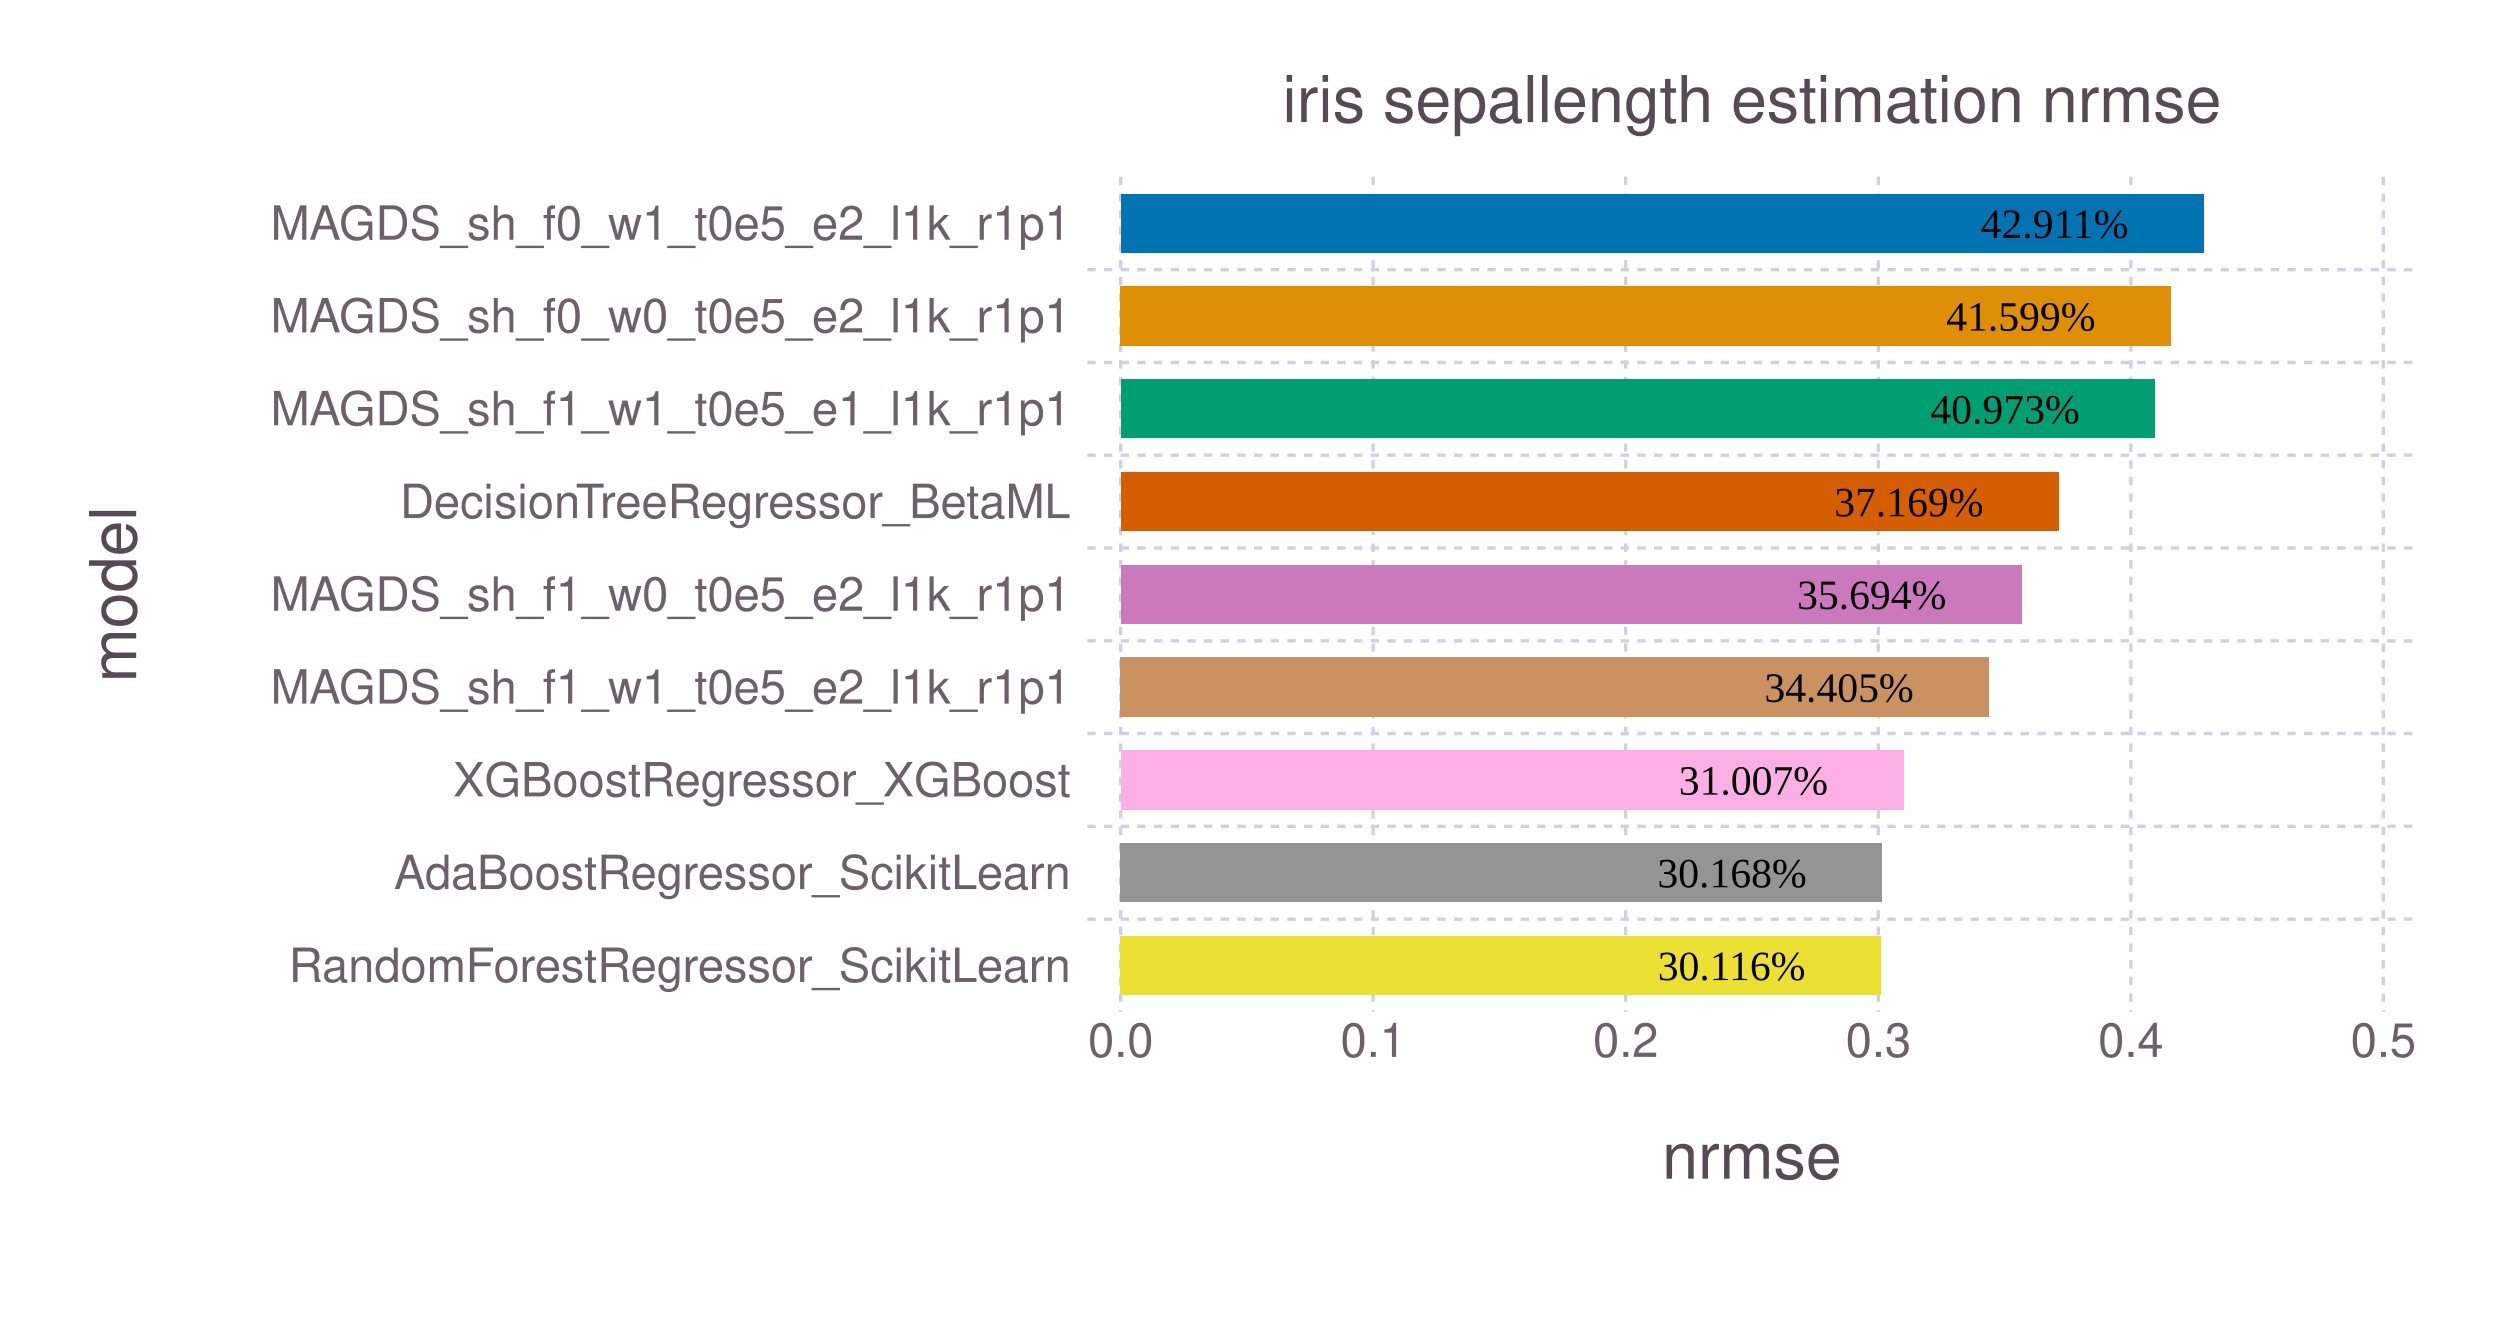
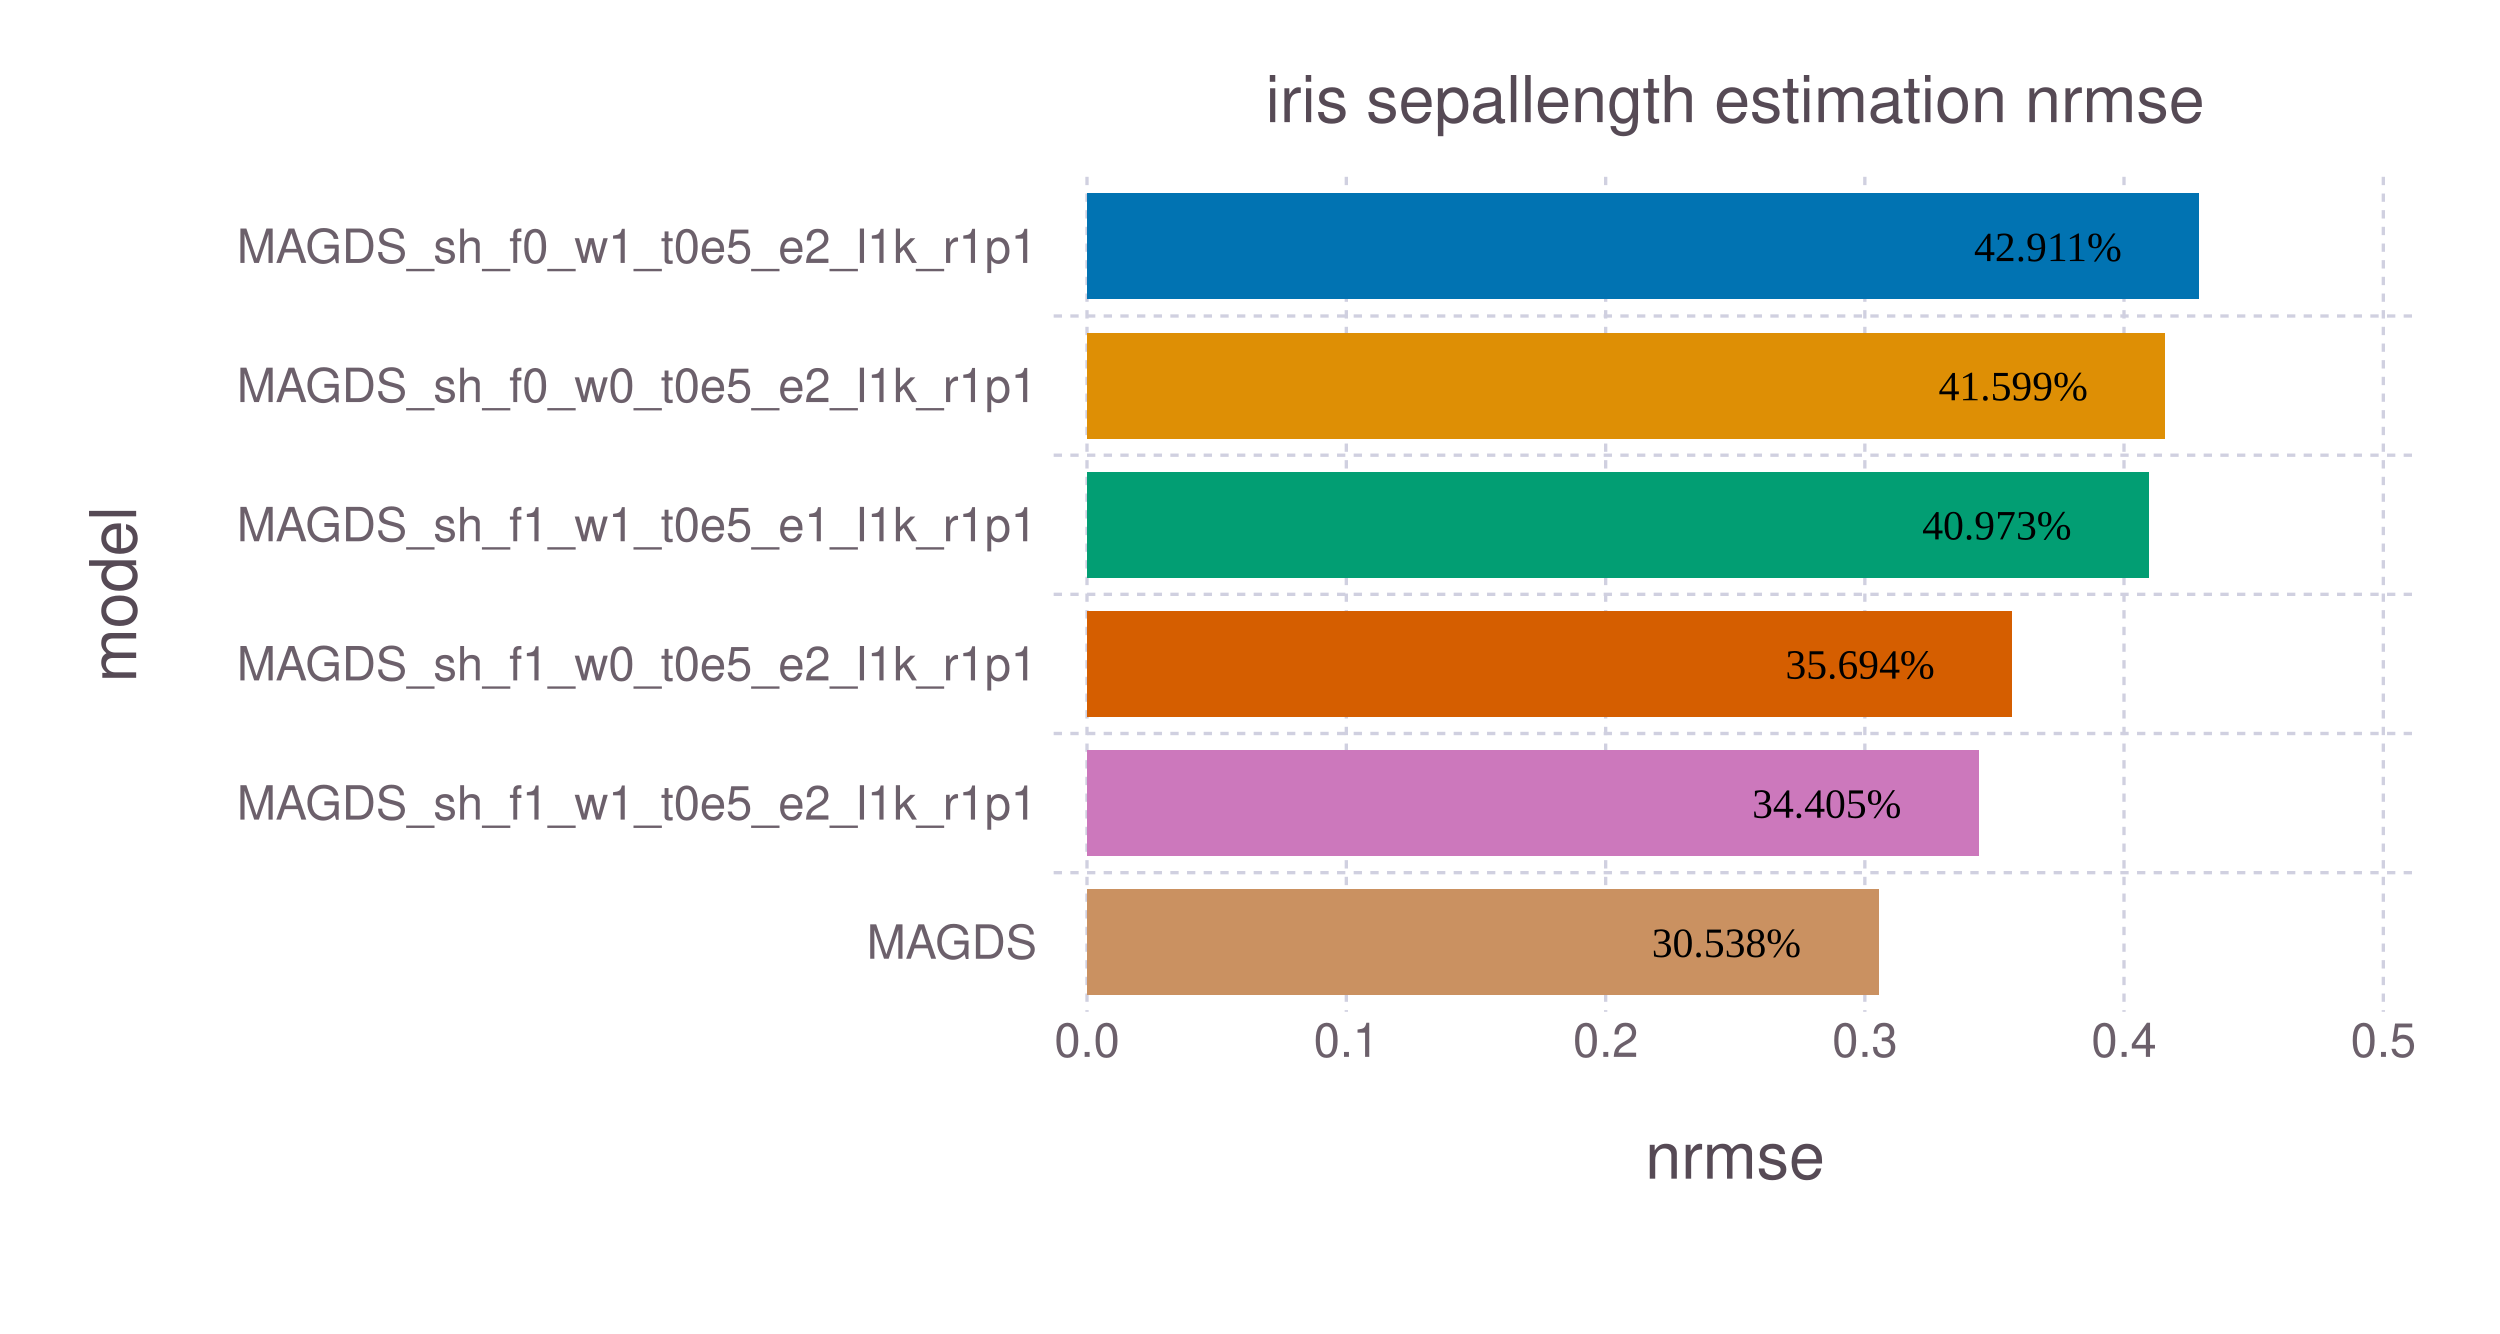
<svg xmlns="http://www.w3.org/2000/svg" version="1.2" width="150mm" height="80mm" viewBox="0 0 150 80" stroke="none" fill="#000000" stroke-width="0.3" font-size="3.88">
  <defs>
    <marker id="arrow" markerWidth="15" markerHeight="7" refX="5" refY="3.5" orient="auto" markerUnits="strokeWidth">
      <path d="M0,0 L15,3.5 L0,7 z" stroke="context-stroke" fill="context-stroke" />
    </marker>
  </defs>
-   <g class="plotroot xscalable" id="img-35b3951c-1">
-     <g font-size="3.88" font-family="'PT Sans','Helvetica Neue','Helvetica',sans-serif" fill="#564A55" stroke="#000000" stroke-opacity="0.000" id="img-35b3951c-2">
-       <g transform="translate(105.12,68.39)">
+   <g class="plotroot xscalable" id="img-94e6ad1d-1">
+     <g font-size="3.88" font-family="'PT Sans','Helvetica Neue','Helvetica',sans-serif" fill="#564A55" stroke="#000000" stroke-opacity="0.000" id="img-94e6ad1d-2">
+       <g transform="translate(104.11,68.39)">
        <g class="primitive">
          <text text-anchor="middle" dy="0.6em">nrmse</text>
        </g>
      </g>
    </g>
-     <g class="guide xlabels" font-size="2.82" font-family="'PT Sans Caption','Helvetica Neue','Helvetica',sans-serif" fill="#6C606B" id="img-35b3951c-3">
-       <g transform="translate(67.24,61.72)">
+     <g class="guide xlabels" font-size="2.82" font-family="'PT Sans Caption','Helvetica Neue','Helvetica',sans-serif" fill="#6C606B" id="img-94e6ad1d-3">
+       <g transform="translate(65.22,61.72)">
        <g class="primitive">
          <text text-anchor="middle" dy="0.6em">0.0</text>
        </g>
      </g>
-       <g transform="translate(82.39,61.72)">
+       <g transform="translate(80.78,61.72)">
        <g class="primitive">
          <text text-anchor="middle" dy="0.6em">0.1</text>
        </g>
      </g>
-       <g transform="translate(97.54,61.72)">
+       <g transform="translate(96.34,61.72)">
        <g class="primitive">
          <text text-anchor="middle" dy="0.6em">0.2</text>
        </g>
      </g>
-       <g transform="translate(112.7,61.72)">
+       <g transform="translate(111.89,61.72)">
        <g class="primitive">
          <text text-anchor="middle" dy="0.6em">0.3</text>
        </g>
      </g>
-       <g transform="translate(127.85,61.72)">
+       <g transform="translate(127.44,61.72)">
        <g class="primitive">
          <text text-anchor="middle" dy="0.6em">0.4</text>
        </g>
      </g>
      <g transform="translate(143,61.72)">
        <g class="primitive">
          <text text-anchor="middle" dy="0.6em">0.5</text>
        </g>
      </g>
    </g>
-     <g clip-path="url(#img-35b3951c-4)">
-       <g id="img-35b3951c-5">
-         <g pointer-events="visible" stroke-width="0.3" fill="#000000" fill-opacity="0.000" stroke="#000000" stroke-opacity="0.000" class="guide background" id="img-35b3951c-6">
-           <g transform="translate(105.12,35.66)" id="img-35b3951c-7">
-             <path d="M-39.88,-25.05 L39.88,-25.05 39.88,25.05 -39.88,25.05  z" class="primitive" />
-           </g>
-         </g>
-         <g class="guide ygridlines xfixed" stroke-dasharray="0.5,0.5" stroke-width="0.2" stroke="#D0D0E0" id="img-35b3951c-8">
-           <g transform="translate(105.12,16.18)" id="img-35b3951c-9">
-             <path fill="none" d="M-39.88,0 L39.88,0 " class="primitive" />
-           </g>
-           <g transform="translate(105.12,21.75)" id="img-35b3951c-10">
-             <path fill="none" d="M-39.88,0 L39.88,0 " class="primitive" />
-           </g>
-           <g transform="translate(105.12,27.31)" id="img-35b3951c-11">
-             <path fill="none" d="M-39.88,0 L39.88,0 " class="primitive" />
-           </g>
-           <g transform="translate(105.12,32.88)" id="img-35b3951c-12">
-             <path fill="none" d="M-39.88,0 L39.88,0 " class="primitive" />
-           </g>
-           <g transform="translate(105.12,38.45)" id="img-35b3951c-13">
-             <path fill="none" d="M-39.88,0 L39.88,0 " class="primitive" />
-           </g>
-           <g transform="translate(105.12,44.01)" id="img-35b3951c-14">
-             <path fill="none" d="M-39.88,0 L39.88,0 " class="primitive" />
-           </g>
-           <g transform="translate(105.12,49.58)" id="img-35b3951c-15">
-             <path fill="none" d="M-39.88,0 L39.88,0 " class="primitive" />
-           </g>
-           <g transform="translate(105.12,55.15)" id="img-35b3951c-16">
-             <path fill="none" d="M-39.88,0 L39.88,0 " class="primitive" />
-           </g>
-         </g>
-         <g class="guide xgridlines yfixed" stroke-dasharray="0.5,0.5" stroke-width="0.2" stroke="#D0D0E0" id="img-35b3951c-17">
-           <g transform="translate(67.24,35.66)" id="img-35b3951c-18">
-             <path fill="none" d="M0,-25.05 L0,25.05 " class="primitive" />
-           </g>
-           <g transform="translate(82.39,35.66)" id="img-35b3951c-19">
-             <path fill="none" d="M0,-25.05 L0,25.05 " class="primitive" />
-           </g>
-           <g transform="translate(97.54,35.66)" id="img-35b3951c-20">
-             <path fill="none" d="M0,-25.05 L0,25.05 " class="primitive" />
-           </g>
-           <g transform="translate(112.7,35.66)" id="img-35b3951c-21">
-             <path fill="none" d="M0,-25.05 L0,25.05 " class="primitive" />
-           </g>
-           <g transform="translate(127.85,35.66)" id="img-35b3951c-22">
-             <path fill="none" d="M0,-25.05 L0,25.05 " class="primitive" />
-           </g>
-           <g transform="translate(143,35.66)" id="img-35b3951c-23">
-             <path fill="none" d="M0,-25.05 L0,25.05 " class="primitive" />
-           </g>
-         </g>
-         <g class="plotpanel" id="img-35b3951c-24">
-           <g shape-rendering="crispEdges" stroke-width="0.3" id="img-35b3951c-25">
-             <g stroke="#000000" stroke-opacity="0.000" class="geometry" id="img-35b3951c-26">
-               <g transform="translate(90.05,57.93)" id="img-35b3951c-27" fill="#ECE133">
-                 <path d="M-22.82,-1.78 L22.82,-1.78 22.82,1.78 -22.82,1.78  z" class="primitive" />
-               </g>
-               <g transform="translate(90.09,52.36)" id="img-35b3951c-28" fill="#949494">
-                 <path d="M-22.86,-1.78 L22.86,-1.78 22.86,1.78 -22.86,1.78  z" class="primitive" />
-               </g>
-               <g transform="translate(90.73,46.8)" id="img-35b3951c-29" fill="#FBAFE4">
-                 <path d="M-23.49,-1.78 L23.49,-1.78 23.49,1.78 -23.49,1.78  z" class="primitive" />
-               </g>
-               <g transform="translate(93.3,41.23)" id="img-35b3951c-30" fill="#CA9161">
-                 <path d="M-26.07,-1.78 L26.07,-1.78 26.07,1.78 -26.07,1.78  z" class="primitive" />
-               </g>
-               <g transform="translate(94.28,35.66)" id="img-35b3951c-31" fill="#CC78BC">
-                 <path d="M-27.04,-1.78 L27.04,-1.78 27.04,1.78 -27.04,1.78  z" class="primitive" />
-               </g>
-               <g transform="translate(95.4,30.1)" id="img-35b3951c-32" fill="#D55E00">
-                 <path d="M-28.16,-1.78 L28.16,-1.78 28.16,1.78 -28.16,1.78  z" class="primitive" />
-               </g>
-               <g transform="translate(98.28,24.53)" id="img-35b3951c-33" fill="#029E73">
-                 <path d="M-31.04,-1.78 L31.04,-1.78 31.04,1.78 -31.04,1.78  z" class="primitive" />
-               </g>
-               <g transform="translate(98.75,18.96)" id="img-35b3951c-34" fill="#DE8F05">
-                 <path d="M-31.52,-1.78 L31.52,-1.78 31.52,1.78 -31.52,1.78  z" class="primitive" />
-               </g>
-               <g transform="translate(99.75,13.4)" id="img-35b3951c-35" fill="#0173B2">
-                 <path d="M-32.51,-1.78 L32.51,-1.78 32.51,1.78 -32.51,1.78  z" class="primitive" />
-               </g>
-             </g>
-           </g>
-         </g>
-         <g class="geometry" id="img-35b3951c-36">
-           <g fill="#000000" font-size="2.5" id="img-35b3951c-37">
-             <g transform="translate(127.71,13.4)" id="img-35b3951c-38">
+     <g clip-path="url(#img-94e6ad1d-4)">
+       <g id="img-94e6ad1d-5">
+         <g pointer-events="visible" stroke-width="0.3" fill="#000000" fill-opacity="0.000" stroke="#000000" stroke-opacity="0.000" class="guide background" id="img-94e6ad1d-6">
+           <g transform="translate(104.11,35.66)" id="img-94e6ad1d-7">
+             <path d="M-40.89,-25.05 L40.89,-25.05 40.89,25.05 -40.89,25.05  z" class="primitive" />
+           </g>
+         </g>
+         <g class="guide ygridlines xfixed" stroke-dasharray="0.5,0.5" stroke-width="0.2" stroke="#D0D0E0" id="img-94e6ad1d-8">
+           <g transform="translate(104.11,18.96)" id="img-94e6ad1d-9">
+             <path fill="none" d="M-40.89,0 L40.89,0 " class="primitive" />
+           </g>
+           <g transform="translate(104.11,27.31)" id="img-94e6ad1d-10">
+             <path fill="none" d="M-40.89,0 L40.89,0 " class="primitive" />
+           </g>
+           <g transform="translate(104.11,35.66)" id="img-94e6ad1d-11">
+             <path fill="none" d="M-40.89,0 L40.89,0 " class="primitive" />
+           </g>
+           <g transform="translate(104.11,44.01)" id="img-94e6ad1d-12">
+             <path fill="none" d="M-40.89,0 L40.89,0 " class="primitive" />
+           </g>
+           <g transform="translate(104.11,52.36)" id="img-94e6ad1d-13">
+             <path fill="none" d="M-40.89,0 L40.89,0 " class="primitive" />
+           </g>
+         </g>
+         <g class="guide xgridlines yfixed" stroke-dasharray="0.5,0.5" stroke-width="0.2" stroke="#D0D0E0" id="img-94e6ad1d-14">
+           <g transform="translate(65.22,35.66)" id="img-94e6ad1d-15">
+             <path fill="none" d="M0,-25.05 L0,25.05 " class="primitive" />
+           </g>
+           <g transform="translate(80.78,35.66)" id="img-94e6ad1d-16">
+             <path fill="none" d="M0,-25.05 L0,25.05 " class="primitive" />
+           </g>
+           <g transform="translate(96.34,35.66)" id="img-94e6ad1d-17">
+             <path fill="none" d="M0,-25.05 L0,25.05 " class="primitive" />
+           </g>
+           <g transform="translate(111.89,35.66)" id="img-94e6ad1d-18">
+             <path fill="none" d="M0,-25.05 L0,25.05 " class="primitive" />
+           </g>
+           <g transform="translate(127.44,35.66)" id="img-94e6ad1d-19">
+             <path fill="none" d="M0,-25.05 L0,25.05 " class="primitive" />
+           </g>
+           <g transform="translate(143,35.66)" id="img-94e6ad1d-20">
+             <path fill="none" d="M0,-25.05 L0,25.05 " class="primitive" />
+           </g>
+         </g>
+         <g class="plotpanel" id="img-94e6ad1d-21">
+           <g shape-rendering="crispEdges" stroke-width="0.3" id="img-94e6ad1d-22">
+             <g stroke="#000000" stroke-opacity="0.000" class="geometry" id="img-94e6ad1d-23">
+               <g transform="translate(88.98,56.54)" id="img-94e6ad1d-24" fill="#CA9161">
+                 <path d="M-23.75,-3.18 L23.75,-3.18 23.75,3.18 -23.75,3.18  z" class="primitive" />
+               </g>
+               <g transform="translate(91.98,48.19)" id="img-94e6ad1d-25" fill="#CC78BC">
+                 <path d="M-26.76,-3.18 L26.76,-3.18 26.76,3.18 -26.76,3.18  z" class="primitive" />
+               </g>
+               <g transform="translate(92.99,39.84)" id="img-94e6ad1d-26" fill="#D55E00">
+                 <path d="M-27.76,-3.18 L27.76,-3.18 27.76,3.18 -27.76,3.18  z" class="primitive" />
+               </g>
+               <g transform="translate(97.09,31.49)" id="img-94e6ad1d-27" fill="#029E73">
+                 <path d="M-31.87,-3.18 L31.87,-3.18 31.87,3.18 -31.87,3.18  z" class="primitive" />
+               </g>
+               <g transform="translate(97.58,23.14)" id="img-94e6ad1d-28" fill="#DE8F05">
+                 <path d="M-32.35,-3.18 L32.35,-3.18 32.35,3.18 -32.35,3.18  z" class="primitive" />
+               </g>
+               <g transform="translate(98.6,14.79)" id="img-94e6ad1d-29" fill="#0173B2">
+                 <path d="M-33.37,-3.18 L33.37,-3.18 33.37,3.18 -33.37,3.18  z" class="primitive" />
+               </g>
+             </g>
+           </g>
+         </g>
+         <g class="geometry" id="img-94e6ad1d-30">
+           <g fill="#000000" font-size="2.5" id="img-94e6ad1d-31">
+             <g transform="translate(127.31,14.79)" id="img-94e6ad1d-32">
              <g class="primitive">
                <text text-anchor="end" dy="0.35em">42.911%</text>
              </g>
            </g>
-             <g transform="translate(125.73,18.96)" id="img-35b3951c-39">
+             <g transform="translate(125.27,23.14)" id="img-94e6ad1d-33">
              <g class="primitive">
                <text text-anchor="end" dy="0.35em">41.599%</text>
              </g>
            </g>
-             <g transform="translate(124.78,24.53)" id="img-35b3951c-40">
+             <g transform="translate(124.29,31.49)" id="img-94e6ad1d-34">
              <g class="primitive">
                <text text-anchor="end" dy="0.35em">40.973%</text>
              </g>
            </g>
-             <g transform="translate(119.01,30.1)" id="img-35b3951c-41">
-               <g class="primitive">
-                 <text text-anchor="end" dy="0.35em">37.169%</text>
-               </g>
-             </g>
-             <g transform="translate(116.78,35.66)" id="img-35b3951c-42">
+             <g transform="translate(116.08,39.84)" id="img-94e6ad1d-35">
              <g class="primitive">
                <text text-anchor="end" dy="0.35em">35.694%</text>
              </g>
            </g>
-             <g transform="translate(114.82,41.23)" id="img-35b3951c-43">
+             <g transform="translate(114.08,48.19)" id="img-94e6ad1d-36">
              <g class="primitive">
                <text text-anchor="end" dy="0.35em">34.405%</text>
              </g>
            </g>
-             <g transform="translate(109.68,46.8)" id="img-35b3951c-44">
-               <g class="primitive">
-                 <text text-anchor="end" dy="0.35em">31.007%</text>
-               </g>
-             </g>
-             <g transform="translate(108.4,52.36)" id="img-35b3951c-45">
-               <g class="primitive">
-                 <text text-anchor="end" dy="0.35em">30.168%</text>
-               </g>
-             </g>
-             <g transform="translate(108.33,57.93)" id="img-35b3951c-46">
-               <g class="primitive">
-                 <text text-anchor="end" dy="0.35em">30.116%</text>
-               </g>
-             </g>
-           </g>
-         </g>
-       </g>
-     </g>
-     <g class="guide ylabels" font-size="2.82" font-family="'PT Sans Caption','Helvetica Neue','Helvetica',sans-serif" fill="#6C606B" id="img-35b3951c-47">
-       <g transform="translate(64.24,13.4)" id="img-35b3951c-48">
+             <g transform="translate(108.06,56.54)" id="img-94e6ad1d-37">
+               <g class="primitive">
+                 <text text-anchor="end" dy="0.35em">30.538%</text>
+               </g>
+             </g>
+           </g>
+         </g>
+       </g>
+     </g>
+     <g class="guide ylabels" font-size="2.82" font-family="'PT Sans Caption','Helvetica Neue','Helvetica',sans-serif" fill="#6C606B" id="img-94e6ad1d-38">
+       <g transform="translate(62.22,14.79)" id="img-94e6ad1d-39">
        <g class="primitive">
          <text text-anchor="end" dy="0.35em">MAGDS_sh_f0_w1_t0e5_e2_l1k_r1p1</text>
        </g>
      </g>
-       <g transform="translate(64.24,18.96)" id="img-35b3951c-49">
+       <g transform="translate(62.22,23.14)" id="img-94e6ad1d-40">
        <g class="primitive">
          <text text-anchor="end" dy="0.35em">MAGDS_sh_f0_w0_t0e5_e2_l1k_r1p1</text>
        </g>
      </g>
-       <g transform="translate(64.24,24.53)" id="img-35b3951c-50">
+       <g transform="translate(62.22,31.49)" id="img-94e6ad1d-41">
        <g class="primitive">
          <text text-anchor="end" dy="0.35em">MAGDS_sh_f1_w1_t0e5_e1_l1k_r1p1</text>
        </g>
      </g>
-       <g transform="translate(64.24,30.1)" id="img-35b3951c-51">
-         <g class="primitive">
-           <text text-anchor="end" dy="0.35em">DecisionTreeRegressor_BetaML</text>
-         </g>
-       </g>
-       <g transform="translate(64.24,35.66)" id="img-35b3951c-52">
+       <g transform="translate(62.22,39.84)" id="img-94e6ad1d-42">
        <g class="primitive">
          <text text-anchor="end" dy="0.35em">MAGDS_sh_f1_w0_t0e5_e2_l1k_r1p1</text>
        </g>
      </g>
-       <g transform="translate(64.24,41.23)" id="img-35b3951c-53">
+       <g transform="translate(62.22,48.19)" id="img-94e6ad1d-43">
        <g class="primitive">
          <text text-anchor="end" dy="0.35em">MAGDS_sh_f1_w1_t0e5_e2_l1k_r1p1</text>
        </g>
      </g>
-       <g transform="translate(64.24,46.8)" id="img-35b3951c-54">
-         <g class="primitive">
-           <text text-anchor="end" dy="0.35em">XGBoostRegressor_XGBoost</text>
-         </g>
-       </g>
-       <g transform="translate(64.24,52.36)" id="img-35b3951c-55">
-         <g class="primitive">
-           <text text-anchor="end" dy="0.35em">AdaBoostRegressor_ScikitLearn</text>
-         </g>
-       </g>
-       <g transform="translate(64.24,57.93)" id="img-35b3951c-56">
-         <g class="primitive">
-           <text text-anchor="end" dy="0.35em">RandomForestRegressor_ScikitLearn</text>
-         </g>
-       </g>
-     </g>
-     <g font-size="3.88" font-family="'PT Sans','Helvetica Neue','Helvetica',sans-serif" fill="#564A55" stroke="#000000" stroke-opacity="0.000" id="img-35b3951c-57">
-       <g transform="translate(8.81,33.66)" id="img-35b3951c-58">
+       <g transform="translate(62.22,56.54)" id="img-94e6ad1d-44">
+         <g class="primitive">
+           <text text-anchor="end" dy="0.35em">MAGDS</text>
+         </g>
+       </g>
+     </g>
+     <g font-size="3.88" font-family="'PT Sans','Helvetica Neue','Helvetica',sans-serif" fill="#564A55" stroke="#000000" stroke-opacity="0.000" id="img-94e6ad1d-45">
+       <g transform="translate(8.81,33.66)" id="img-94e6ad1d-46">
        <g class="primitive">
          <text text-anchor="middle" dy="0.35em" transform="rotate(-90,0, 2)">model</text>
        </g>
      </g>
    </g>
-     <g font-size="3.88" font-family="'PT Sans','Helvetica Neue','Helvetica',sans-serif" fill="#564A55" stroke="#000000" stroke-opacity="0.000" id="img-35b3951c-59">
-       <g transform="translate(105.12,5)" id="img-35b3951c-60">
+     <g font-size="3.88" font-family="'PT Sans','Helvetica Neue','Helvetica',sans-serif" fill="#564A55" stroke="#000000" stroke-opacity="0.000" id="img-94e6ad1d-47">
+       <g transform="translate(104.11,5)" id="img-94e6ad1d-48">
        <g class="primitive">
          <text text-anchor="middle" dy="0.6em">iris sepallength estimation nrmse</text>
        </g>
      </g>
    </g>
  </g>
  <defs>
-     <clipPath id="img-35b3951c-4">
-       <path d="M65.24,10.61 L145,10.61 145,60.72 65.24,60.72 " />
+     <clipPath id="img-94e6ad1d-4">
+       <path d="M63.22,10.61 L145,10.61 145,60.72 63.22,60.72 " />
    </clipPath>
  </defs>
</svg>
